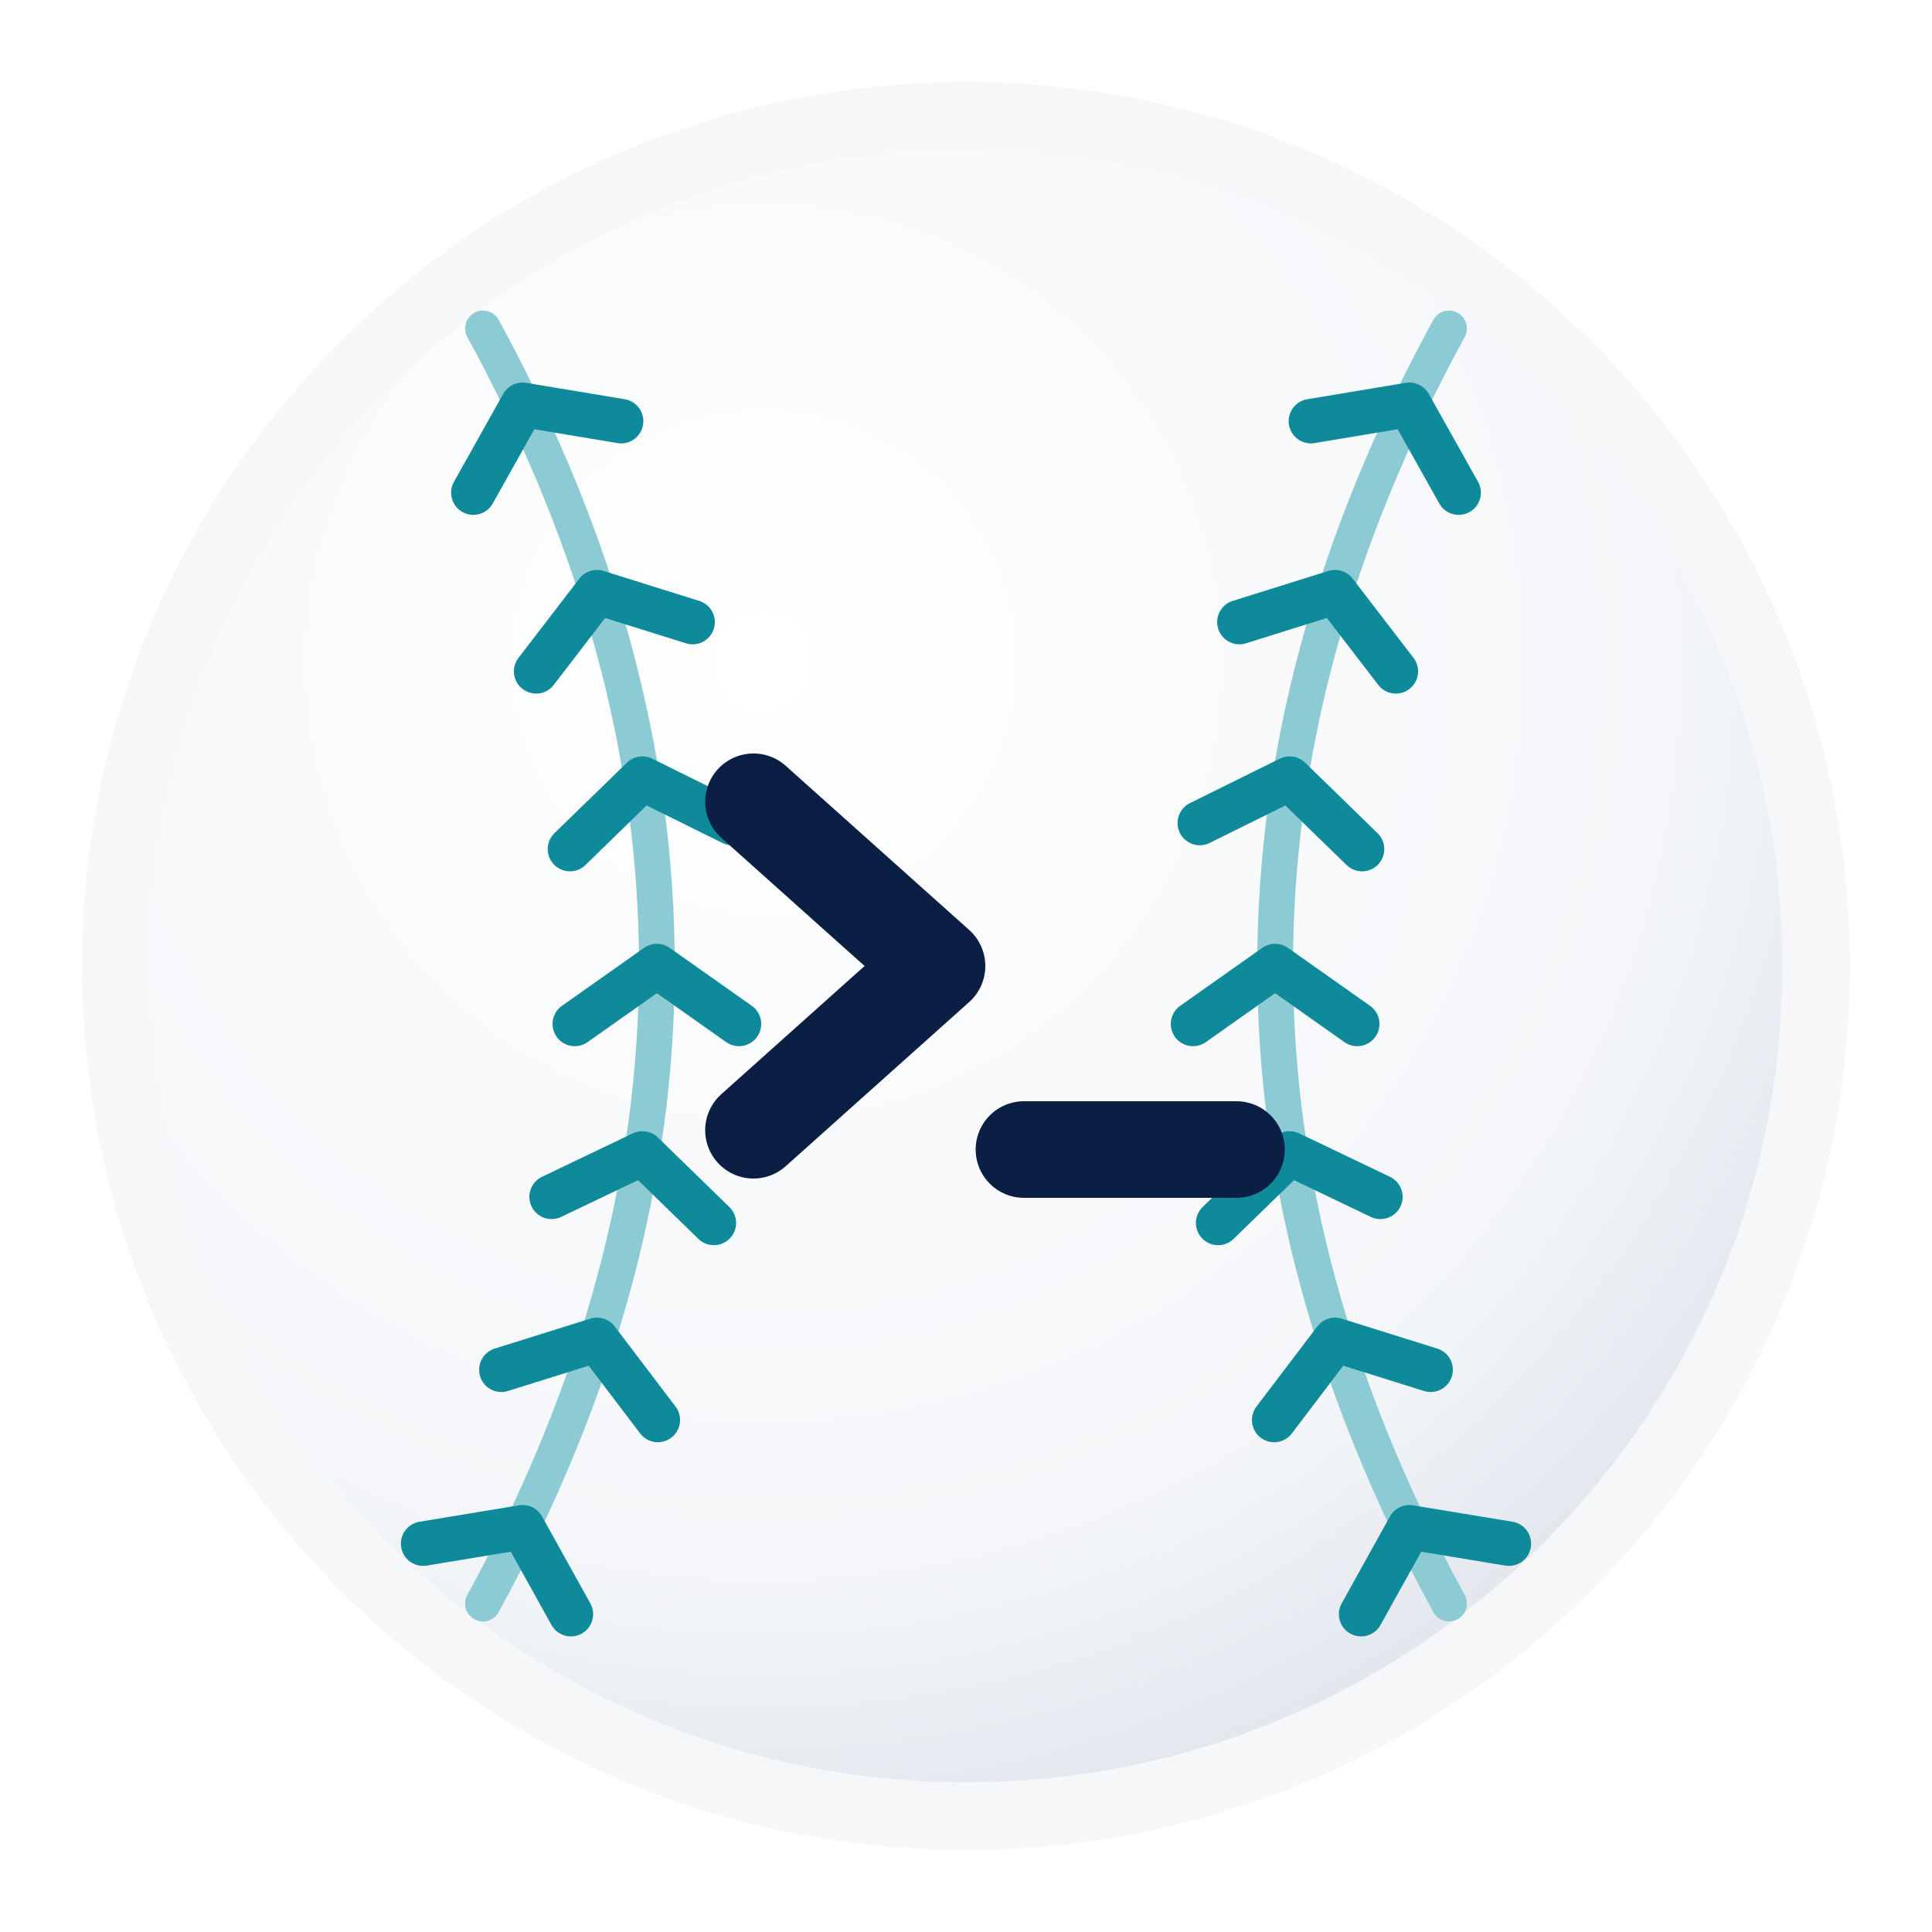
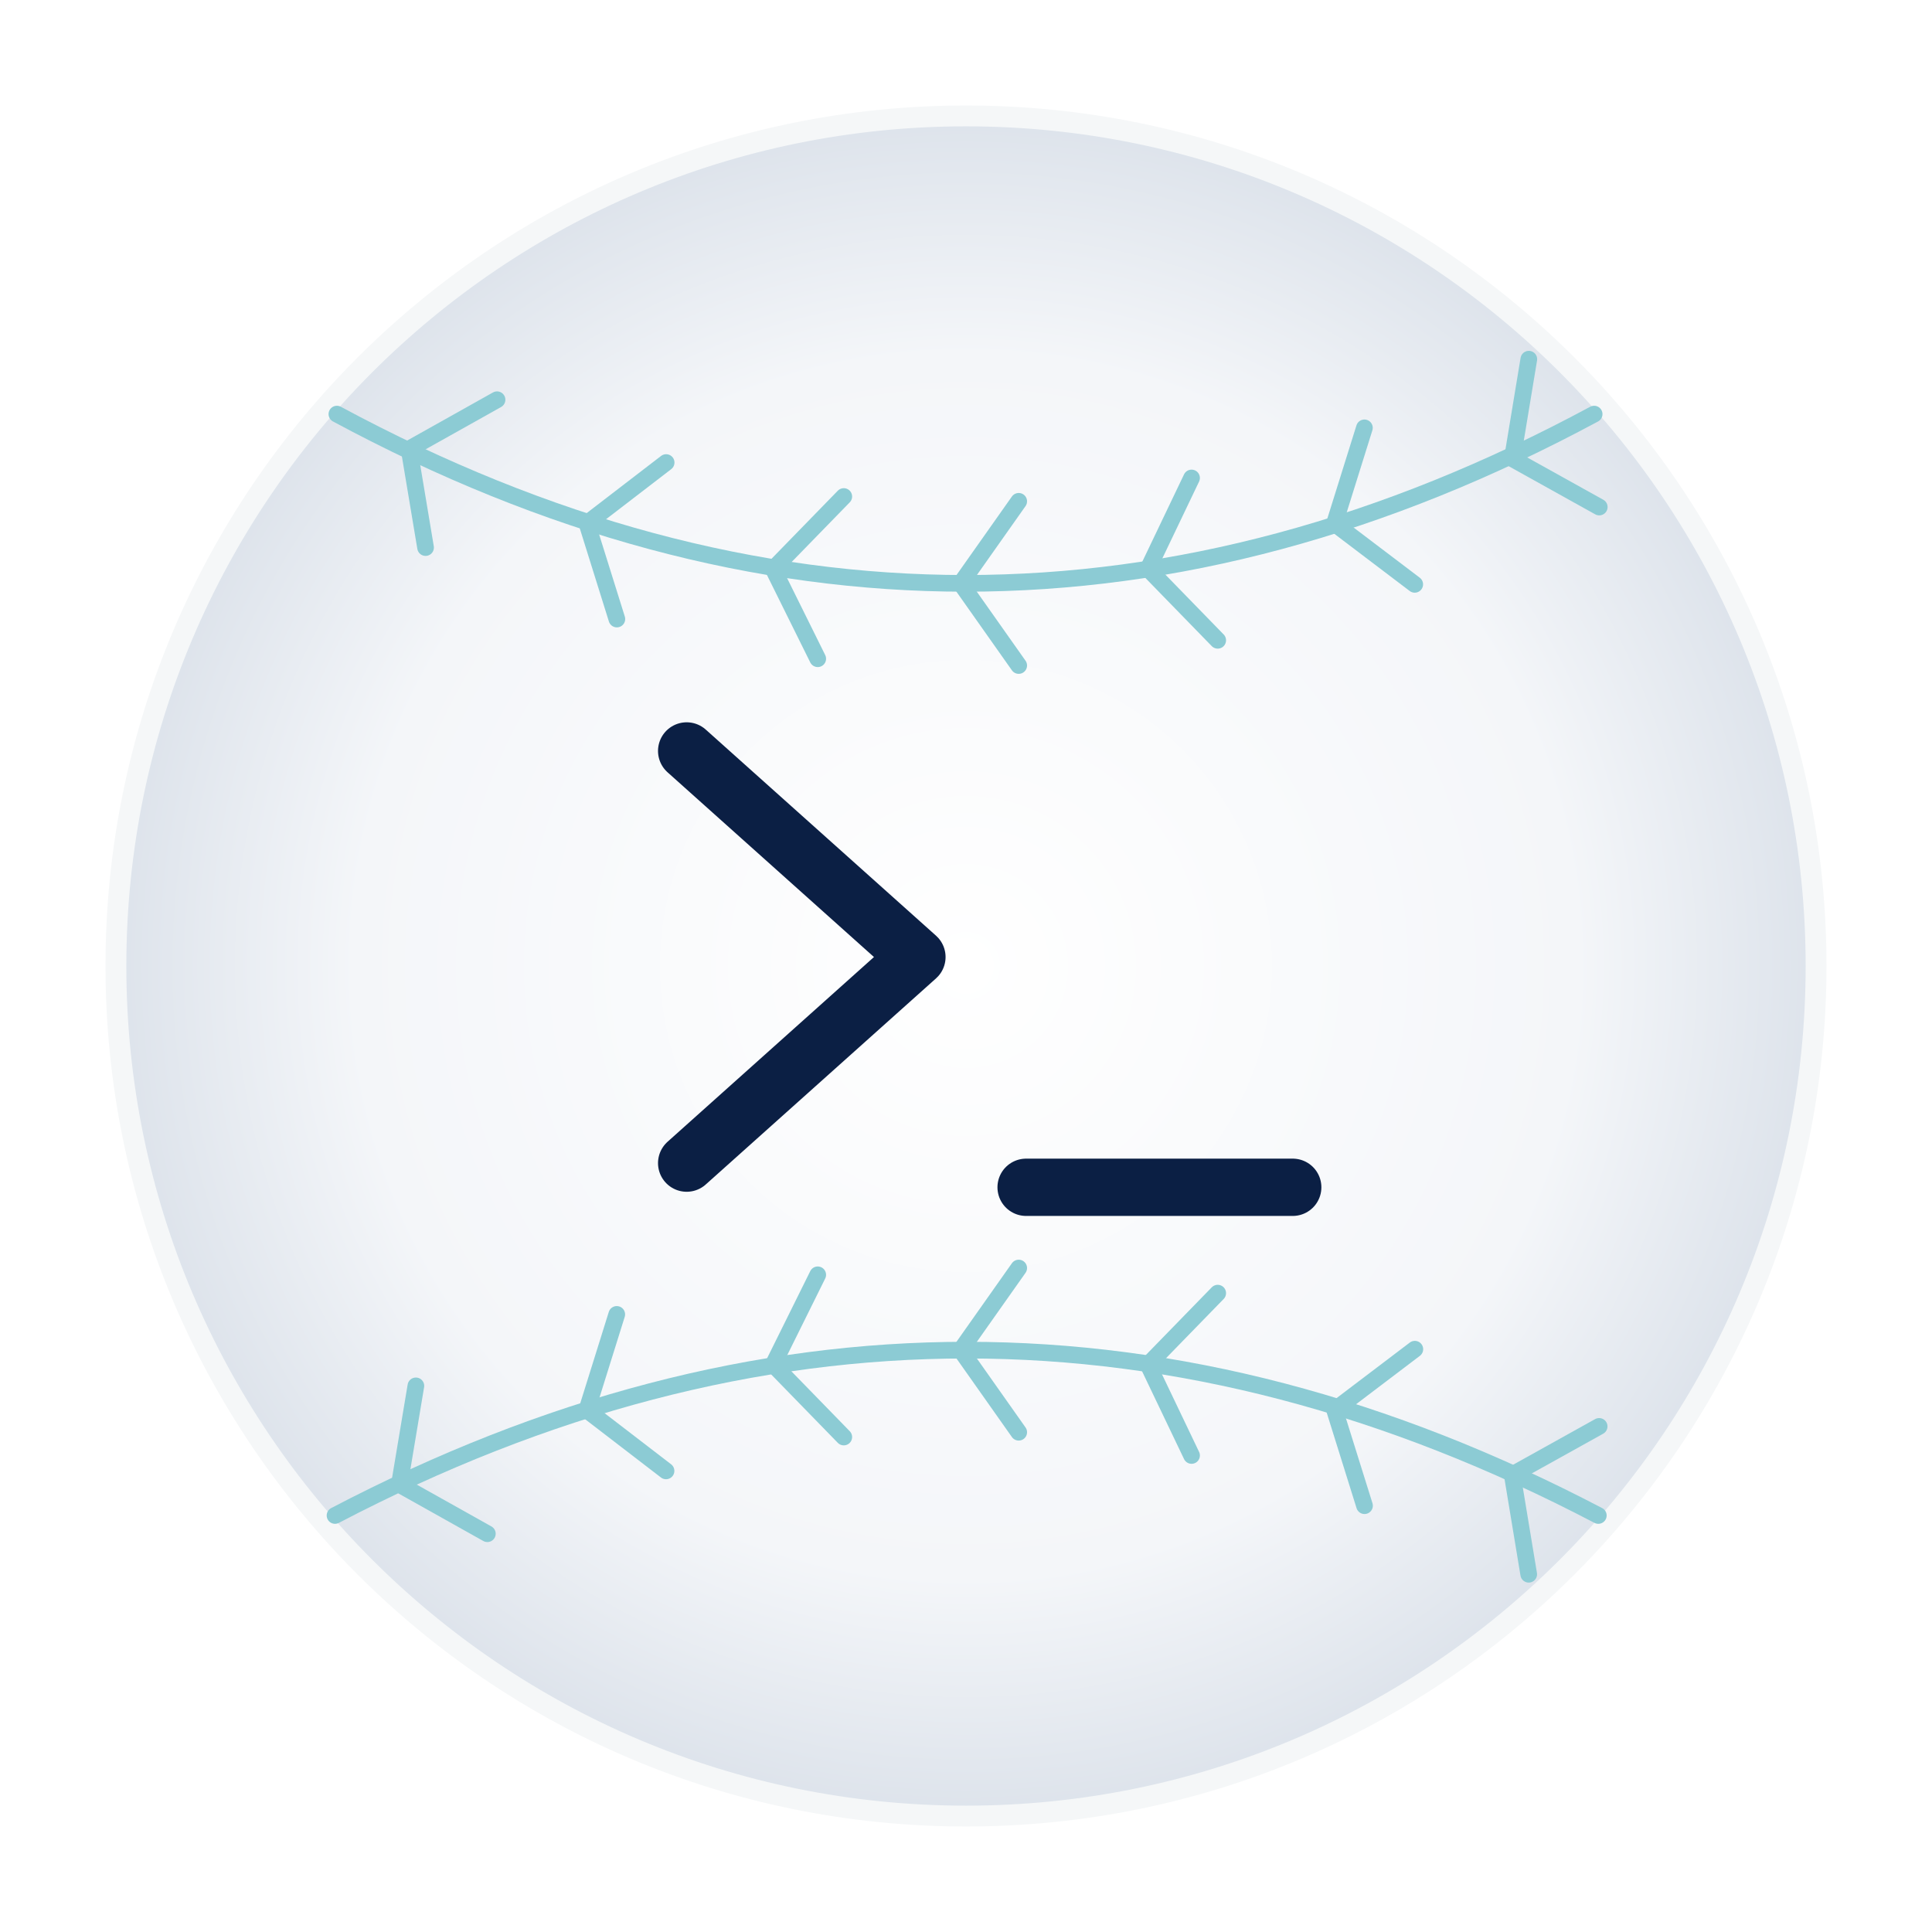
<svg xmlns="http://www.w3.org/2000/svg" viewBox="0 0 200 200" role="img" aria-label="DigitalStrike Solutions">
  <defs>
-     <radialGradient id="dsBallO" cx="38%" cy="32%" r="75%">
+     <radialGradient id="dsBallO" cx="82.59" cy="82.59" r="81.59" gradientUnits="userSpaceOnUse">
      <stop offset="0" stop-color="#FFFFFF" />
      <stop offset=".72" stop-color="#F4F6F9" />
      <stop offset="1" stop-color="#DDE3EB" />
    </radialGradient>
  </defs>
-   <circle cx="100" cy="100" r="88" fill="url(#dsBallO)" stroke="#F5F7F8" stroke-width="7.0" />
-   <path d="M50.0 34.0 Q86.0 100.0 50.0 166.0" fill="none" stroke="#8CCBD4" stroke-width="3.7" stroke-linecap="round" />
-   <path d="M49.0 51.0 L54.1 41.9 L64.3 43.6" fill="none" stroke="#0E8A9B" stroke-width="4.6" stroke-linecap="round" stroke-linejoin="round" />
-   <path d="M55.5 69.5 L61.8 61.3 L71.7 64.4" fill="none" stroke="#0E8A9B" stroke-width="4.6" stroke-linecap="round" stroke-linejoin="round" />
-   <path d="M59.0 87.9 L66.5 80.6 L75.8 85.2" fill="none" stroke="#0E8A9B" stroke-width="4.6" stroke-linecap="round" stroke-linejoin="round" />
-   <path d="M59.5 106.0 L68.0 100.0 L76.5 106.0" fill="none" stroke="#0E8A9B" stroke-width="4.6" stroke-linecap="round" stroke-linejoin="round" />
-   <path d="M57.1 123.9 L66.5 119.4 L73.9 126.6" fill="none" stroke="#0E8A9B" stroke-width="4.6" stroke-linecap="round" stroke-linejoin="round" />
-   <path d="M51.9 141.8 L61.8 138.7 L68.1 147.0" fill="none" stroke="#0E8A9B" stroke-width="4.6" stroke-linecap="round" stroke-linejoin="round" />
-   <path d="M43.8 159.8 L54.1 158.1 L59.1 167.1" fill="none" stroke="#0E8A9B" stroke-width="4.6" stroke-linecap="round" stroke-linejoin="round" />
-   <path d="M150.0 34.0 Q114.0 100.0 150.0 166.0" fill="none" stroke="#8CCBD4" stroke-width="3.7" stroke-linecap="round" />
-   <path d="M135.7 43.6 L145.9 41.9 L151.0 51.0" fill="none" stroke="#0E8A9B" stroke-width="4.6" stroke-linecap="round" stroke-linejoin="round" />
-   <path d="M128.3 64.4 L138.2 61.3 L144.5 69.5" fill="none" stroke="#0E8A9B" stroke-width="4.6" stroke-linecap="round" stroke-linejoin="round" />
-   <path d="M124.2 85.2 L133.5 80.6 L141.0 87.9" fill="none" stroke="#0E8A9B" stroke-width="4.6" stroke-linecap="round" stroke-linejoin="round" />
-   <path d="M123.5 106.0 L132.0 100.0 L140.5 106.0" fill="none" stroke="#0E8A9B" stroke-width="4.6" stroke-linecap="round" stroke-linejoin="round" />
-   <path d="M126.1 126.6 L133.5 119.4 L142.9 123.9" fill="none" stroke="#0E8A9B" stroke-width="4.6" stroke-linecap="round" stroke-linejoin="round" />
-   <path d="M131.9 147.0 L138.2 138.7 L148.1 141.8" fill="none" stroke="#0E8A9B" stroke-width="4.6" stroke-linecap="round" stroke-linejoin="round" />
-   <path d="M140.9 167.1 L145.9 158.1 L156.2 159.8" fill="none" stroke="#0E8A9B" stroke-width="4.6" stroke-linecap="round" stroke-linejoin="round" />
-   <path d="M78.0 83.0 L97.0 100.0 L78.0 117.0" fill="none" stroke="#0B1F44" stroke-width="10.0" stroke-linecap="round" stroke-linejoin="round" />
-   <path d="M106.0 119.0 H128.0" stroke="#0B1F44" stroke-width="10.0" stroke-linecap="round" />
+   <g transform="translate(10.921 10.921) scale(1.07856)">
+     <circle cx="82.59" cy="82.59" r="81.59" fill="url(#dsBallO)" stroke="#F5F7F8" stroke-width="2" />
+     <g fill="none" stroke="#8CCBD4" stroke-width="1.6" stroke-linecap="round" stroke-linejoin="round">
+       <path d="M22.03,135.33c40.42-21.16,80.84-21.16,121.25,0" />
+       <path d="M36.65,137.08l-8.44-4.73,1.58-9.46" />
+       <path d="M53.8,131.05l-7.6-5.84,2.87-9.18" />
+       <path d="M70.86,127.8l-6.77-6.95,4.27-8.62" />
+       <path d="M87.65,127.34l-5.56-7.88,5.56-7.88" />
+       <path d="M104.24,129.57l-4.17-8.72,6.68-6.86" />
+       <path d="M120.84,134.39l-2.87-9.18,7.7-5.84" />
+       <path d="M136.6,140.97l-1.58-9.55,8.34-4.64" />
+       <path d="M22.21,29.62c40.22,21.66,80.44,21.66,120.67,0" />
+       <path d="M30.72,42.43l-1.58-9.46,8.44-4.73" />
+       <path d="M49.08,49.29l-2.87-9.18,7.6-5.84" />
+       <path d="M68.36,53.1l-4.27-8.62,6.77-6.95" />
+       <path d="M87.65,53.75l-5.56-7.88,5.56-7.88" />
+       <path d="M106.75,51.33l-6.68-6.86,4.17-8.72" />
+       <path d="M125.66,45.96l-7.7-5.84,2.87-9.18" />
+       <path d="M143.37,38.54l-8.34-4.64,1.58-9.55" />
+     </g>
+     <g fill="none" stroke="#0B1F44" stroke-width="5.5" stroke-linecap="round" stroke-linejoin="round">
+       <path d="M55.78,61.95l22.1,19.78-22.1,19.78" />
+       <path d="M88.36,103.83h25.59" />
+     </g>
+   </g>
</svg>
